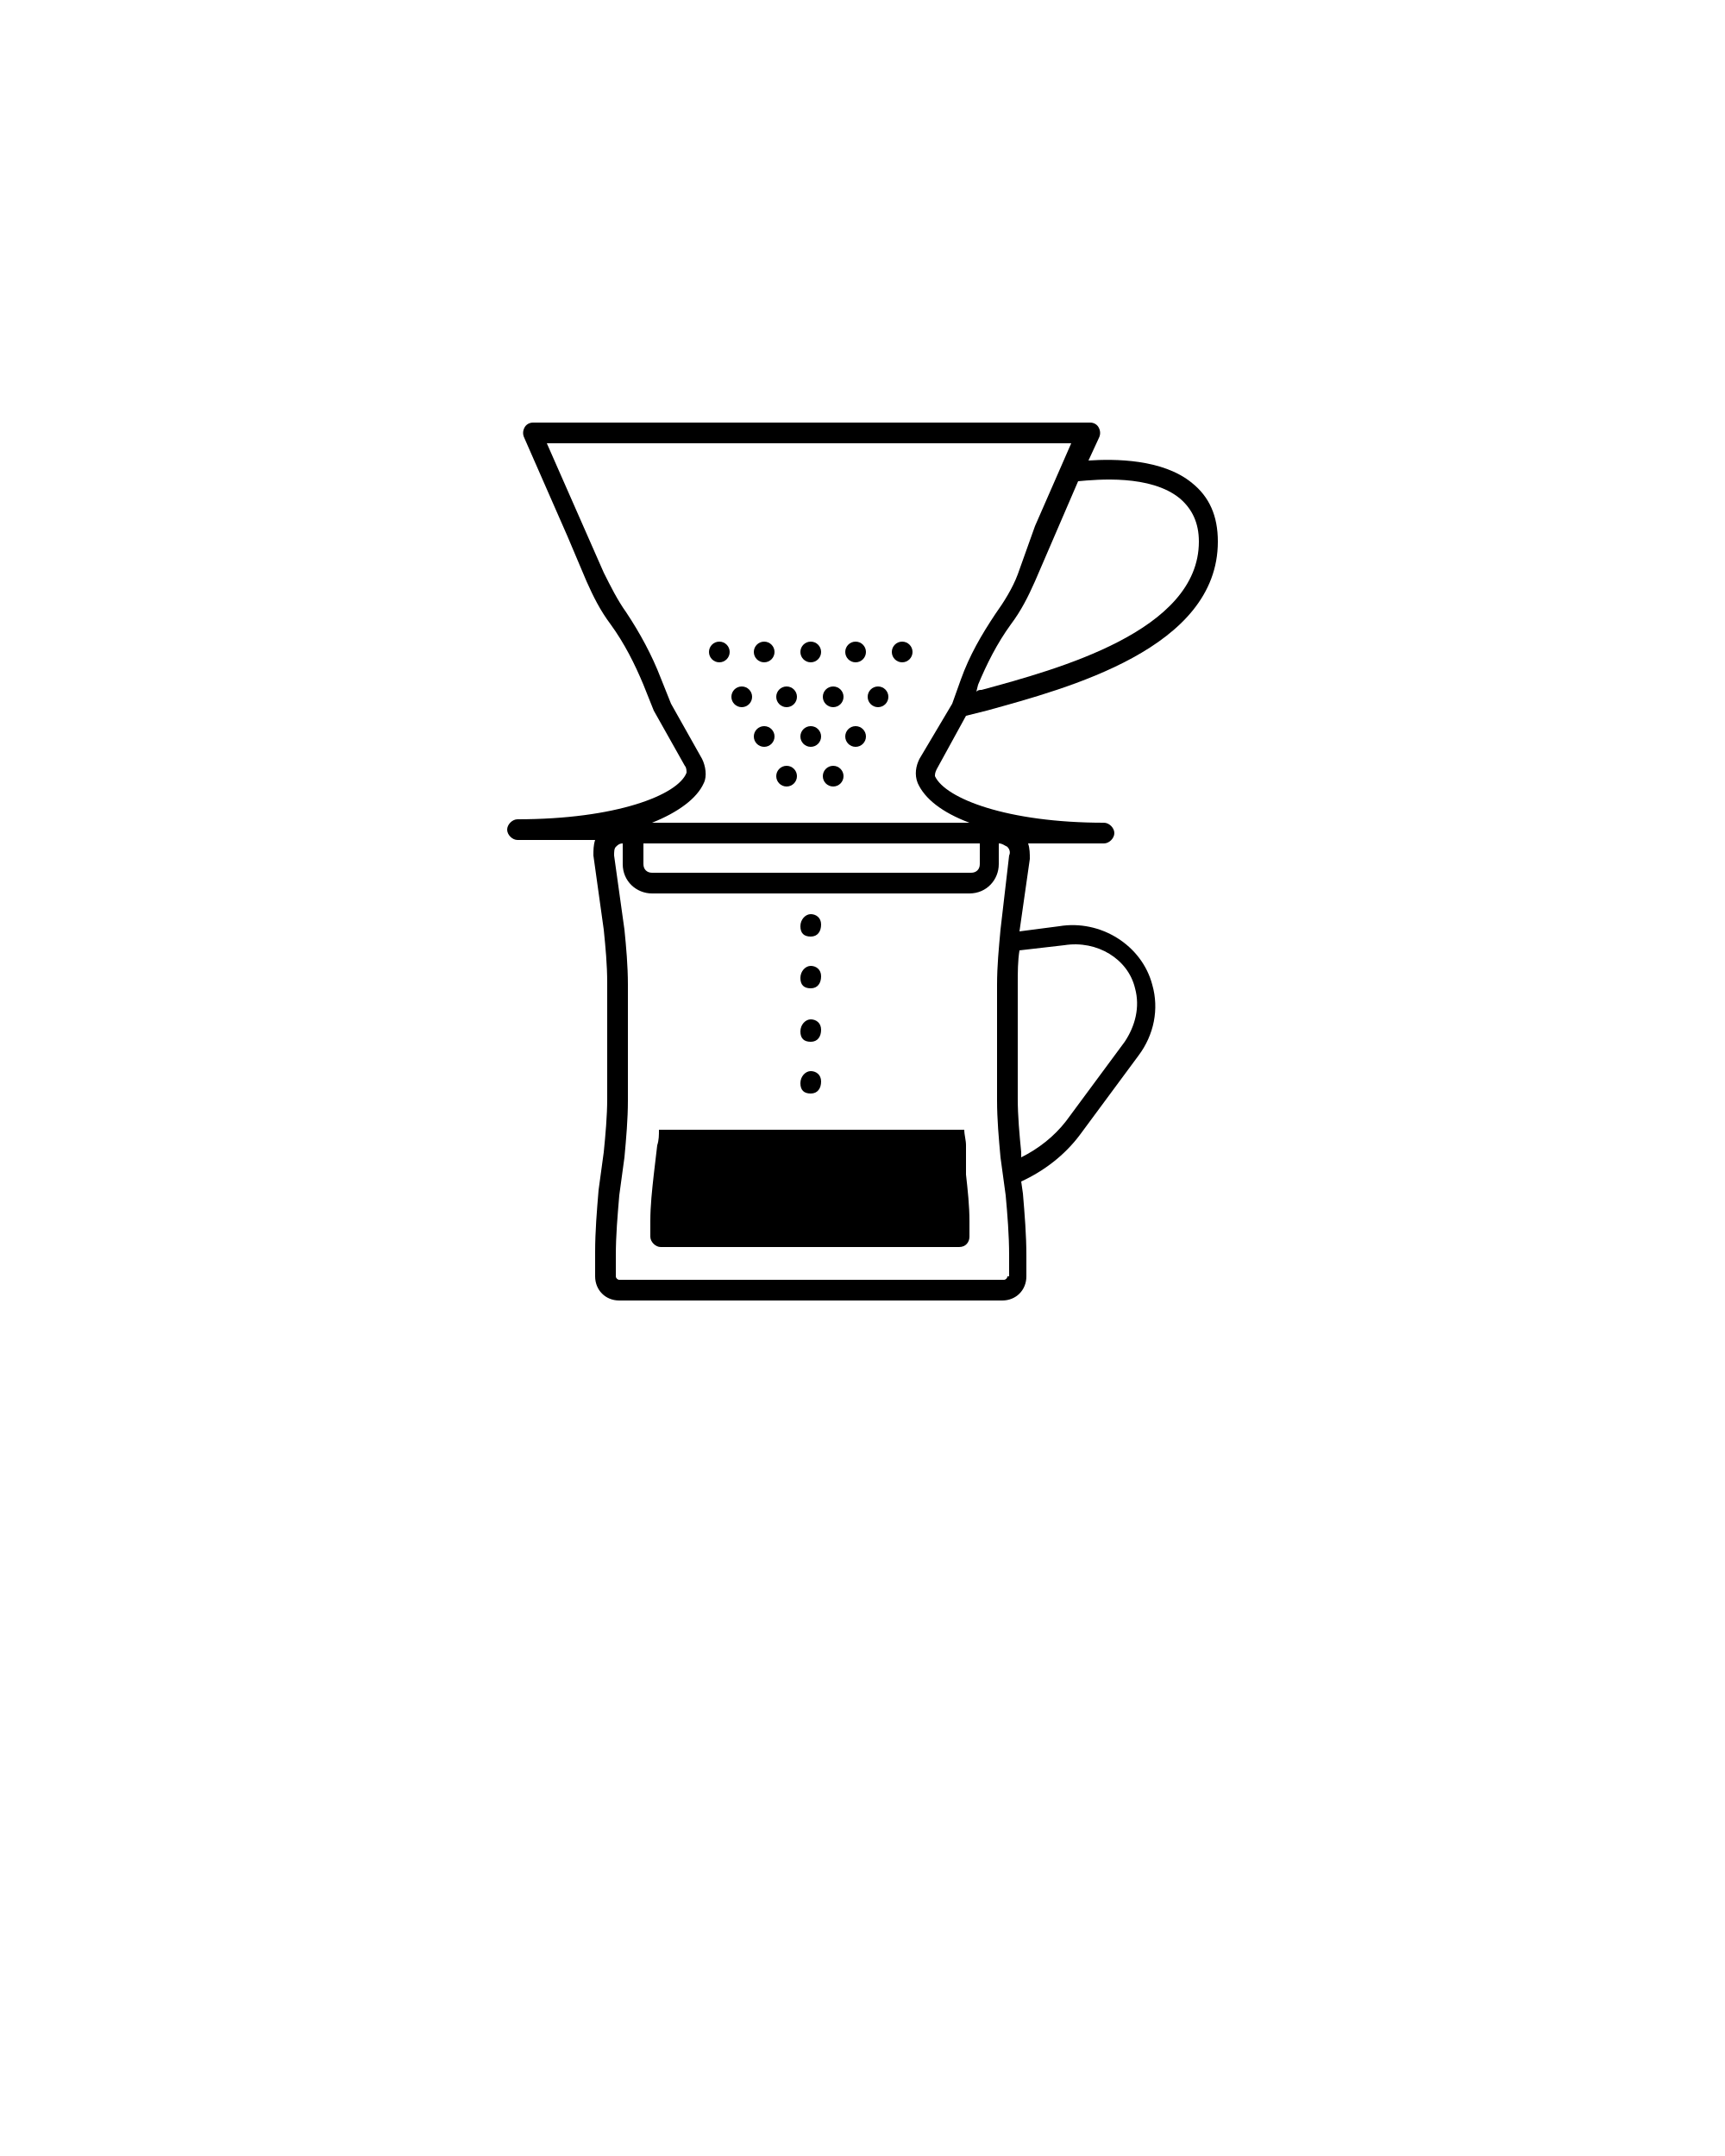
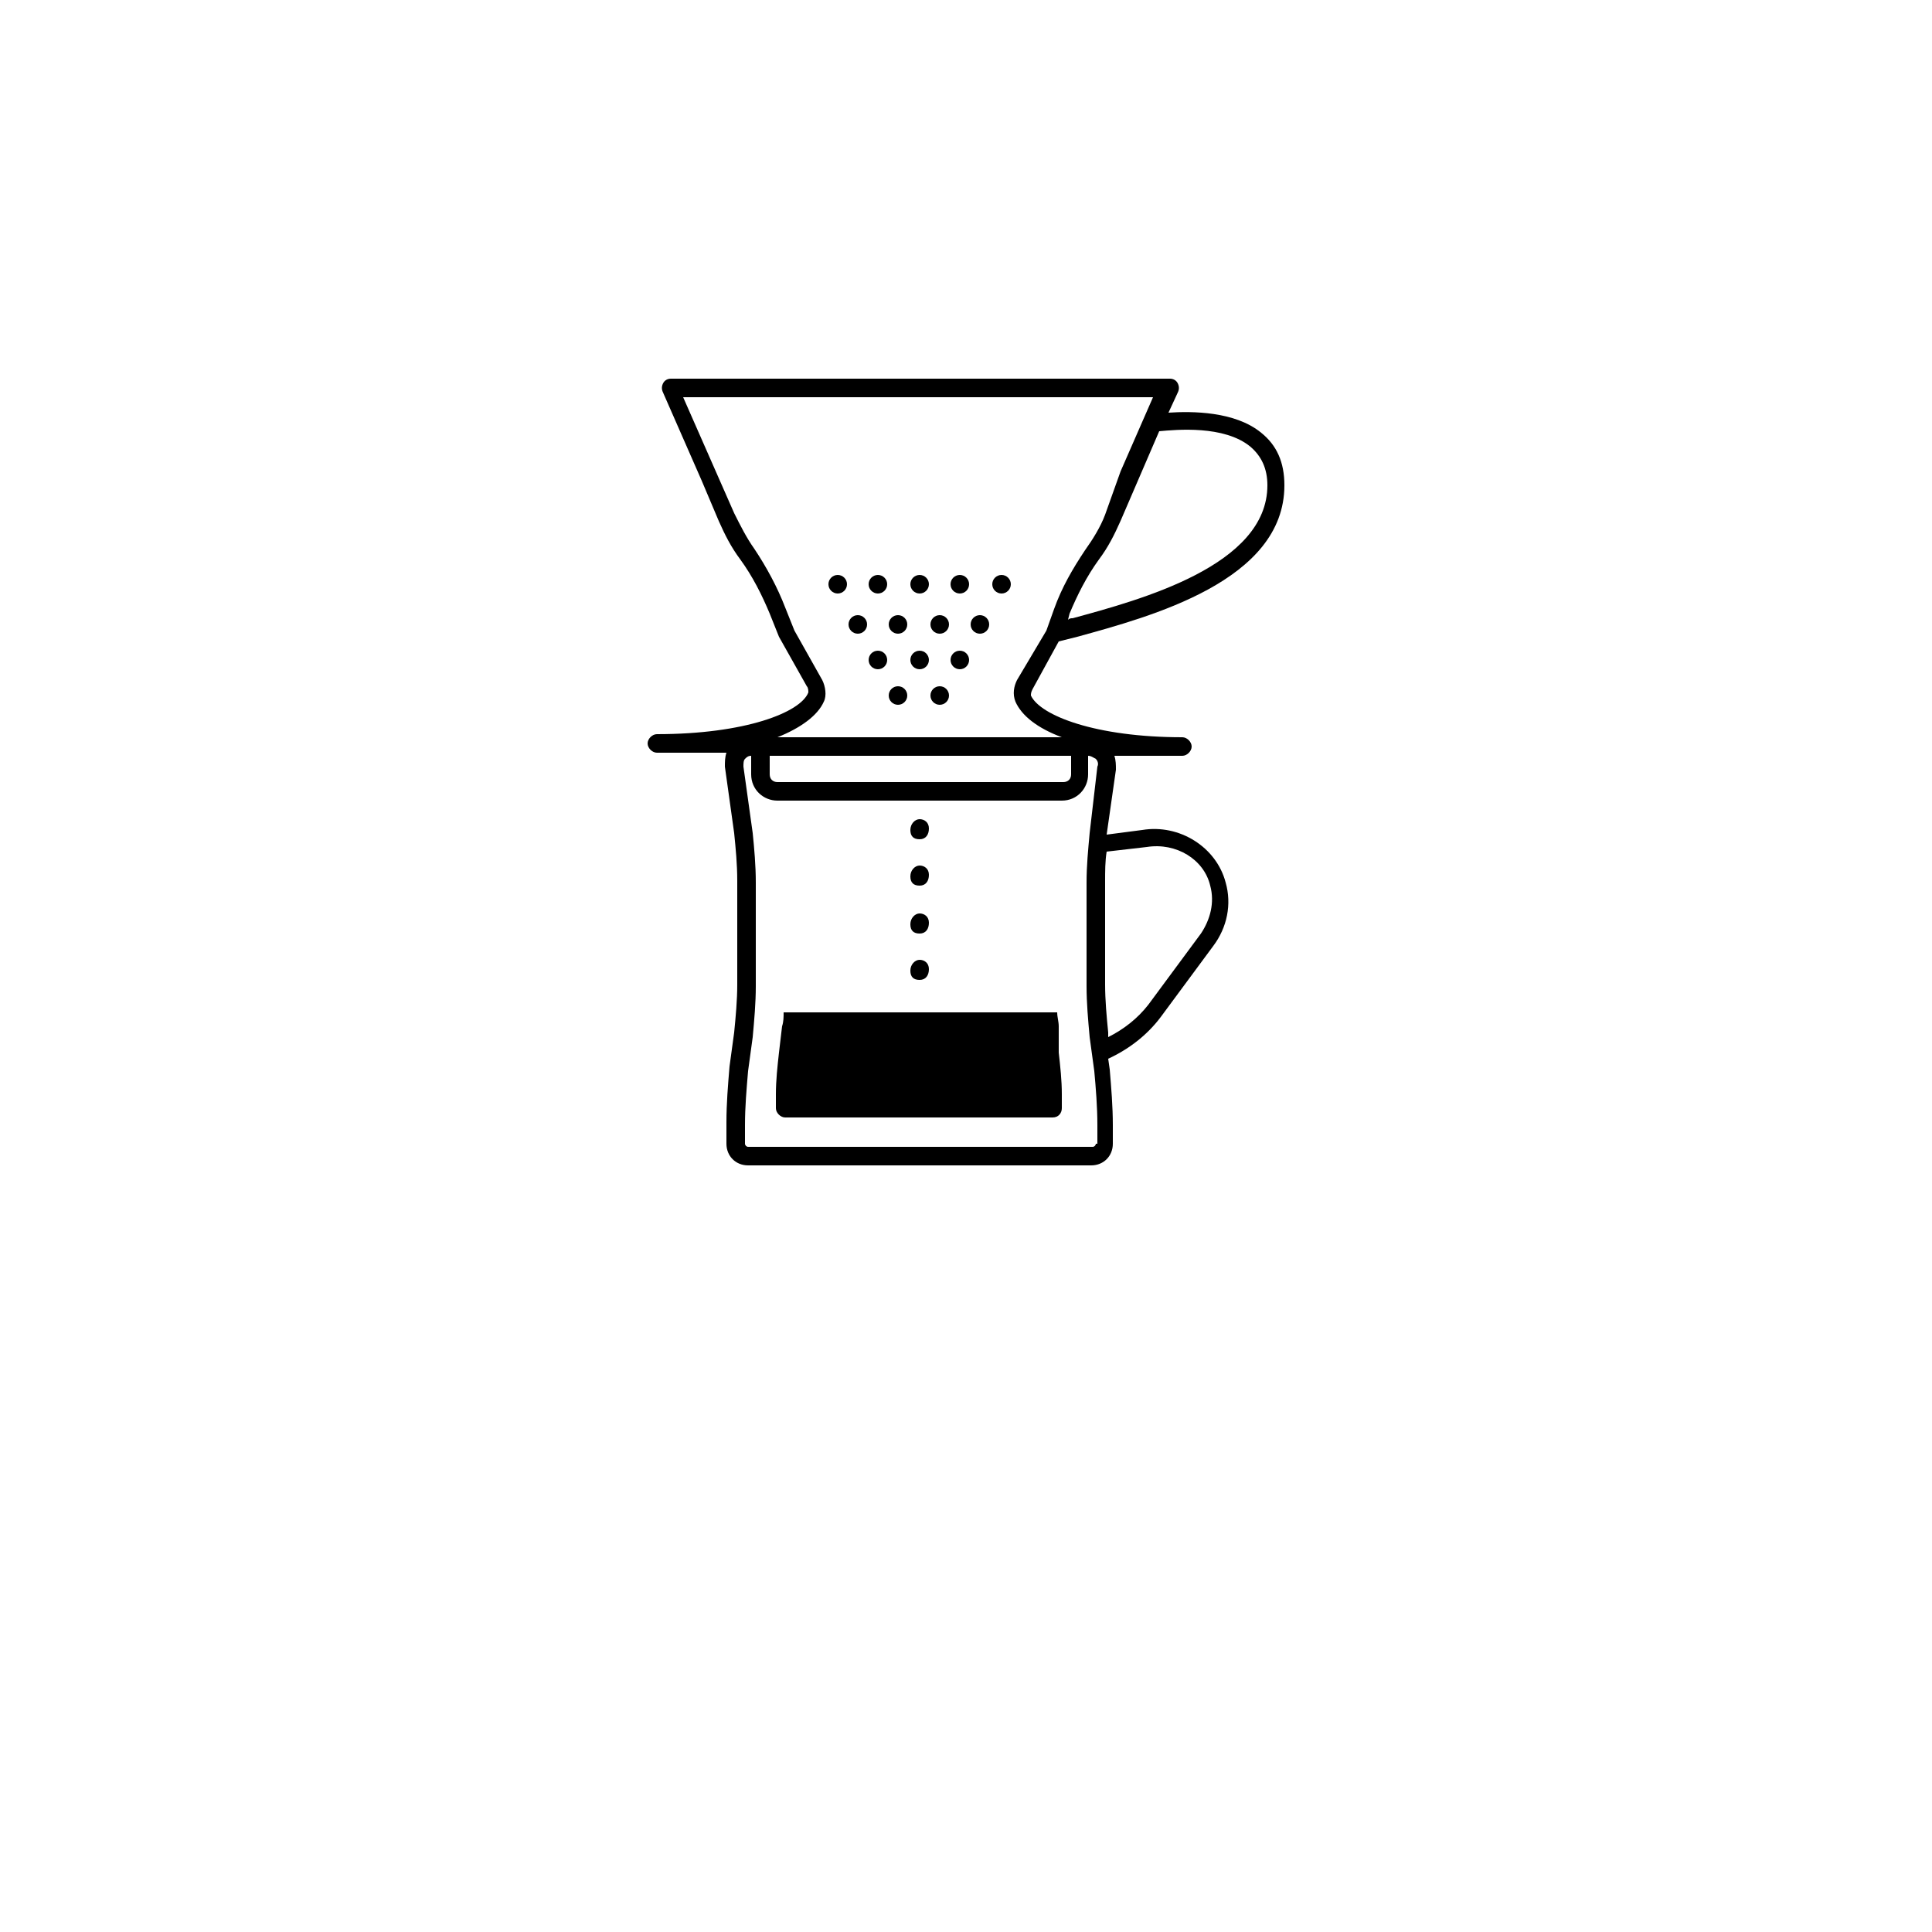
- <svg xmlns="http://www.w3.org/2000/svg" version="1.1" x="0px" y="0px" viewBox="0 0 100 125" enable-background="new 0 0 100 100" xml:space="preserve">
-   <path d="M56,41.5c0.4-0.1,0.8-0.2,1.2-0.3c4.7-1.3,13.4-3.6,13.4-9.8c0-1.5-0.5-2.6-1.5-3.4c-1.7-1.4-4.5-1.4-6-1.3l0.6-1.3  c0.1-0.2,0.1-0.4,0-0.6c-0.1-0.2-0.3-0.3-0.5-0.3H30.9c-0.2,0-0.4,0.1-0.5,0.3c-0.1,0.2-0.1,0.4,0,0.6l2.5,5.7l1.1,2.6  c0.4,0.9,0.8,1.7,1.4,2.5c0.8,1.1,1.4,2.3,1.9,3.5l0.6,1.5l1.8,3.2c0.1,0.1,0.1,0.3,0.1,0.4c-0.5,1.3-4.1,2.7-9.8,2.7  c-0.3,0-0.6,0.3-0.6,0.6s0.3,0.6,0.6,0.6h4.5c-0.1,0.3-0.1,0.6-0.1,0.9l0.6,4.3c0.1,1,0.2,2,0.2,3.1l0,6.7c0,1-0.1,2.1-0.2,3.1  l-0.3,2.2c-0.1,1.2-0.2,2.4-0.2,3.6V74c0,0.8,0.6,1.4,1.4,1.4h22.2c0.8,0,1.4-0.6,1.4-1.4v-1.2c0-1.2-0.1-2.4-0.2-3.6l-0.1-0.7  c1.3-0.6,2.5-1.5,3.4-2.7l3.4-4.6c0.9-1.2,1.2-2.7,0.8-4.1c-0.6-2.3-3-3.8-5.4-3.4l-2.3,0.3l0.6-4.2c0-0.3,0-0.6-0.1-0.9h4.4  c0.3,0,0.6-0.3,0.6-0.6s-0.3-0.6-0.6-0.6c-5.6,0-9.2-1.4-9.8-2.7c0-0.1,0-0.2,0.1-0.4L56,41.5z M68.4,28.9c0.7,0.6,1.1,1.4,1.1,2.5  c0,5.2-8.2,7.4-12.6,8.6c-0.1,0-0.2,0-0.3,0.1l0.1-0.4c0.5-1.2,1.1-2.4,1.9-3.5c0.6-0.8,1-1.6,1.4-2.5l2.5-5.8  C63.6,27.8,66.7,27.5,68.4,28.9z M37.3,48.9h19.5v1.2c0,0.3-0.2,0.5-0.5,0.5H37.8c-0.3,0-0.5-0.2-0.5-0.5V48.9z M58.4,74  c0,0.1-0.1,0.2-0.2,0.2H35.9c-0.1,0-0.2-0.1-0.2-0.2v-1.2c0-1.2,0.1-2.3,0.2-3.5l0.3-2.2c0.1-1.1,0.2-2.2,0.2-3.3l0-6.7  c0-1.1-0.1-2.2-0.2-3.2l-0.6-4.3c0-0.2,0-0.4,0.1-0.5c0.1-0.1,0.2-0.2,0.4-0.2v1.2c0,1,0.8,1.7,1.7,1.7h18.4c1,0,1.7-0.8,1.7-1.7  v-1.2c0.2,0,0.3,0.1,0.5,0.2c0.1,0.1,0.2,0.3,0.1,0.5L58,53.9c-0.1,1.1-0.2,2.1-0.2,3.2l0,6.7c0,1.1,0.1,2.2,0.2,3.3l0.3,2.2  c0.1,1.1,0.2,2.3,0.2,3.5V74z M61.7,54.8c1.9-0.3,3.7,0.8,4.1,2.5c0.3,1.1,0,2.2-0.6,3.1l-3.4,4.6c-0.7,0.9-1.6,1.6-2.6,2.1l0-0.3  c-0.1-1-0.2-2.1-0.2-3.1l0-6.7c0-0.6,0-1.3,0.1-1.9L61.7,54.8z M53.2,45.4c0.4,0.9,1.4,1.7,3,2.3H37.8c1.5-0.6,2.6-1.4,3-2.3  c0.2-0.4,0.1-1-0.1-1.4l-1.8-3.2l-0.6-1.5c-0.5-1.3-1.2-2.6-2-3.8c-0.5-0.7-0.9-1.5-1.3-2.3l-3.3-7.5h30.4l-2.1,4.8L59,33.3  c-0.3,0.8-0.8,1.6-1.3,2.3c-0.8,1.2-1.5,2.4-2,3.8l-0.5,1.4l0,0c0,0,0,0,0,0L53.3,44C53.1,44.4,53,44.9,53.2,45.4z" />
+ <svg xmlns="http://www.w3.org/2000/svg" version="1.1" x="0px" y="0px" viewBox="0 0 100 125" enable-background="new 0 0 100 100" xml:space="preserve" height="100px" width="100px">&gt;<path d="M56,41.5c0.4-0.1,0.8-0.2,1.2-0.3c4.7-1.3,13.4-3.6,13.4-9.8c0-1.5-0.5-2.6-1.5-3.4c-1.7-1.4-4.5-1.4-6-1.3l0.6-1.3  c0.1-0.2,0.1-0.4,0-0.6c-0.1-0.2-0.3-0.3-0.5-0.3H30.9c-0.2,0-0.4,0.1-0.5,0.3c-0.1,0.2-0.1,0.4,0,0.6l2.5,5.7l1.1,2.6  c0.4,0.9,0.8,1.7,1.4,2.5c0.8,1.1,1.4,2.3,1.9,3.5l0.6,1.5l1.8,3.2c0.1,0.1,0.1,0.3,0.1,0.4c-0.5,1.3-4.1,2.7-9.8,2.7  c-0.3,0-0.6,0.3-0.6,0.6s0.3,0.6,0.6,0.6h4.5c-0.1,0.3-0.1,0.6-0.1,0.9l0.6,4.3c0.1,1,0.2,2,0.2,3.1l0,6.7c0,1-0.1,2.1-0.2,3.1  l-0.3,2.2c-0.1,1.2-0.2,2.4-0.2,3.6V74c0,0.8,0.6,1.4,1.4,1.4h22.2c0.8,0,1.4-0.6,1.4-1.4v-1.2c0-1.2-0.1-2.4-0.2-3.6l-0.1-0.7  c1.3-0.6,2.5-1.5,3.4-2.7l3.4-4.6c0.9-1.2,1.2-2.7,0.8-4.1c-0.6-2.3-3-3.8-5.4-3.4l-2.3,0.3l0.6-4.2c0-0.3,0-0.6-0.1-0.9h4.4  c0.3,0,0.6-0.3,0.6-0.6s-0.3-0.6-0.6-0.6c-5.6,0-9.2-1.4-9.8-2.7c0-0.1,0-0.2,0.1-0.4L56,41.5z M68.4,28.9c0.7,0.6,1.1,1.4,1.1,2.5  c0,5.2-8.2,7.4-12.6,8.6c-0.1,0-0.2,0-0.3,0.1l0.1-0.4c0.5-1.2,1.1-2.4,1.9-3.5c0.6-0.8,1-1.6,1.4-2.5l2.5-5.8  C63.6,27.8,66.7,27.5,68.4,28.9z M37.3,48.9h19.5v1.2c0,0.3-0.2,0.5-0.5,0.5H37.8c-0.3,0-0.5-0.2-0.5-0.5V48.9z M58.4,74  c0,0.1-0.1,0.2-0.2,0.2H35.9c-0.1,0-0.2-0.1-0.2-0.2v-1.2c0-1.2,0.1-2.3,0.2-3.5l0.3-2.2c0.1-1.1,0.2-2.2,0.2-3.3l0-6.7  c0-1.1-0.1-2.2-0.2-3.2l-0.6-4.3c0-0.2,0-0.4,0.1-0.5c0.1-0.1,0.2-0.2,0.4-0.2v1.2c0,1,0.8,1.7,1.7,1.7h18.4c1,0,1.7-0.8,1.7-1.7  v-1.2c0.2,0,0.3,0.1,0.5,0.2c0.1,0.1,0.2,0.3,0.1,0.5L58,53.9c-0.1,1.1-0.2,2.1-0.2,3.2l0,6.7c0,1.1,0.1,2.2,0.2,3.3l0.3,2.2  c0.1,1.1,0.2,2.3,0.2,3.5V74z M61.7,54.8c1.9-0.3,3.7,0.8,4.1,2.5c0.3,1.1,0,2.2-0.6,3.1l-3.4,4.6c-0.7,0.9-1.6,1.6-2.6,2.1l0-0.3  c-0.1-1-0.2-2.1-0.2-3.1l0-6.7c0-0.6,0-1.3,0.1-1.9L61.7,54.8z M53.2,45.4c0.4,0.9,1.4,1.7,3,2.3H37.8c1.5-0.6,2.6-1.4,3-2.3  c0.2-0.4,0.1-1-0.1-1.4l-1.8-3.2l-0.6-1.5c-0.5-1.3-1.2-2.6-2-3.8c-0.5-0.7-0.9-1.5-1.3-2.3l-3.3-7.5h30.4l-2.1,4.8L59,33.3  c-0.3,0.8-0.8,1.6-1.3,2.3c-0.8,1.2-1.5,2.4-2,3.8l-0.5,1.4l0,0c0,0,0,0,0,0L53.3,44C53.1,44.4,53,44.9,53.2,45.4z" />
  <path d="M56,66.4c0-0.3-0.1-0.6-0.1-0.9H38.2c0,0.3,0,0.6-0.1,0.9l-0.2,1.7c-0.1,0.9-0.2,1.8-0.2,2.7v0.9c0,0.3,0.3,0.6,0.6,0.6  h17.3c0.4,0,0.6-0.3,0.6-0.6v-0.9c0-0.9-0.1-1.8-0.2-2.7L56,66.4z" />
  <circle cx="48.3" cy="40.4" r="0.6" />
  <circle cx="45.6" cy="40.4" r="0.6" />
  <circle cx="45.6" cy="45" r="0.6" />
  <circle cx="43" cy="40.4" r="0.6" />
  <circle cx="50.9" cy="40.4" r="0.6" />
  <circle cx="49.6" cy="37.8" r="0.6" />
  <circle cx="47" cy="37.8" r="0.6" />
  <circle cx="44.3" cy="37.8" r="0.6" />
  <circle cx="41.7" cy="37.8" r="0.6" />
  <circle cx="52.3" cy="37.8" r="0.6" />
  <circle cx="48.3" cy="45" r="0.6" />
  <circle cx="49.6" cy="42.7" r="0.6" />
  <circle cx="47" cy="42.7" r="0.6" />
  <circle cx="44.3" cy="42.7" r="0.6" />
  <path d="M47,63.4c0.4,0,0.6-0.3,0.6-0.7v0c0-0.4-0.3-0.6-0.6-0.6s-0.6,0.3-0.6,0.7S46.6,63.4,47,63.4z" />
  <path d="M47,57.3c0.4,0,0.6-0.3,0.6-0.7v0c0-0.4-0.3-0.6-0.6-0.6s-0.6,0.3-0.6,0.7S46.6,57.3,47,57.3z" />
  <path d="M47,60.4c0.4,0,0.6-0.3,0.6-0.7v0c0-0.4-0.3-0.6-0.6-0.6s-0.6,0.3-0.6,0.7S46.6,60.4,47,60.4z" />
  <path d="M47,54.3c0.4,0,0.6-0.3,0.6-0.7v0c0-0.4-0.3-0.6-0.6-0.6s-0.6,0.3-0.6,0.7S46.6,54.3,47,54.3z" />
</svg>
